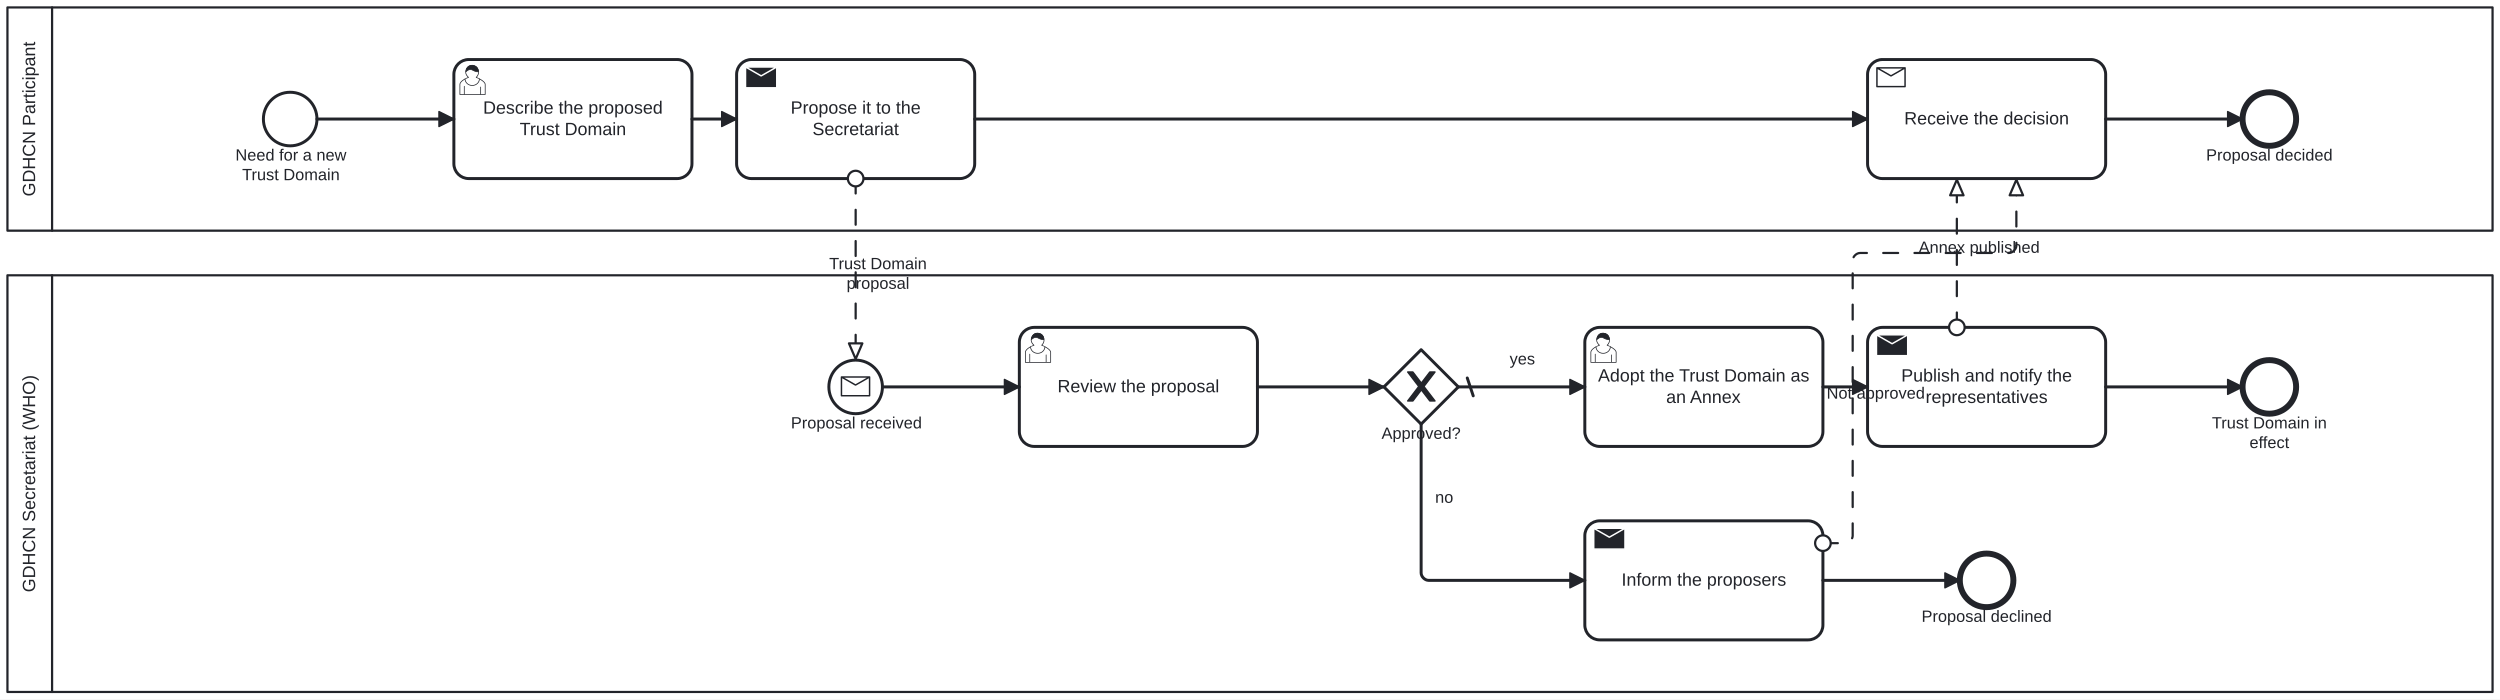
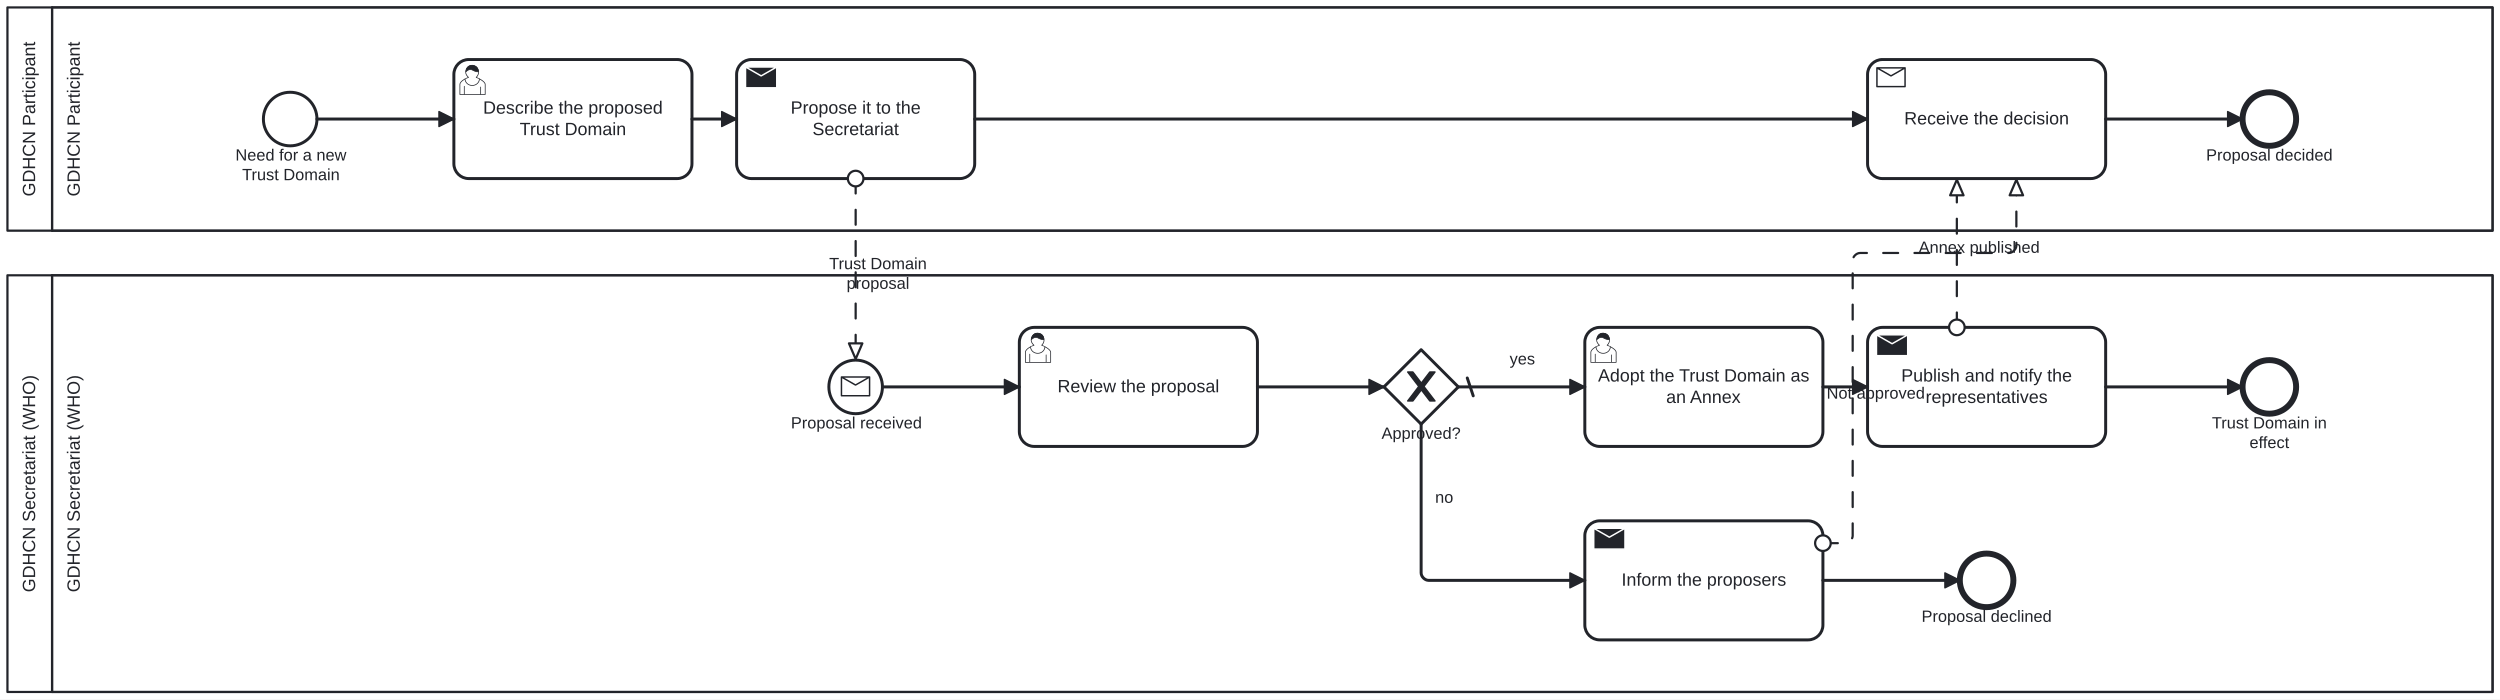
<svg xmlns="http://www.w3.org/2000/svg" width="100%" style="max-width:100%;height:auto" viewBox="115 55 1680 470" version="1.1">
  <rect x="115" y="55" width="1680" height="470" fill="#ffffff" />
  <g class="djs-group">
    <g class="djs-element djs-shape" data-element-id="Participant" style="display: block;" transform="matrix(1 0 0 1 120 60)">
      <g class="djs-visual">
        <rect x="0" y="0" width="1670" height="150" rx="0" ry="0" style="stroke-linecap: round; stroke-linejoin: round; stroke: rgb(34, 36, 42); stroke-width: 1.5px; fill: white; fill-opacity: 0.95;" />
        <path style="fill: none; stroke-linecap: round; stroke-linejoin: round; stroke: rgb(34, 36, 42); stroke-width: 1.5px;" d="M30,0L30,150" />
        <text lineHeight="1.2" class="djs-label" style="font-family: Arial, sans-serif; font-size: 12px; font-weight: normal; fill: rgb(34, 36, 42);" transform="matrix(-1.83697e-16 -1 1 -1.83697e-16 0 150)">
          <tspan x="22.986" y="18.6">GDHCN Participant</tspan>
        </text>
      </g>
      <rect class="djs-hit djs-hit-all" x="0" y="0" width="1670" height="150" style="fill: none; stroke-opacity: 0; stroke: white; stroke-width: 15px;" />
    </g>
    <g class="djs-children">
      <g class="djs-group">
+         <g class="djs-element djs-shape" data-element-id="Participant.Lane" style="display: block;" transform="matrix(1 0 0 1 150 60)">
+           <g class="djs-visual">
+             <rect x="0" y="0" width="1640" height="150" rx="0" ry="0" style="stroke-linecap: round; stroke-linejoin: round; stroke: rgb(34, 36, 42); stroke-width: 1.5px; fill: white; fill-opacity: 0.25;" />
+             <text lineHeight="1.2" class="djs-label" style="font-family: Arial, sans-serif; font-size: 12px; font-weight: normal; fill: rgb(34, 36, 42);" transform="matrix(-1.83697e-16 -1 1 -1.83697e-16 0 150)">
+               <tspan x="22.986" y="18.6">GDHCN Participant</tspan>
+             </text>
+           </g>
+           <rect class="djs-hit djs-hit-all" x="0" y="0" width="1640" height="150" style="fill: none; stroke-opacity: 0; stroke: white; stroke-width: 15px;" />
+         </g>
+       </g>
+       <g class="djs-group">
        <g class="djs-element djs-shape" data-element-id="TP.Start" style="display: block;" transform="matrix(1 0 0 1 292 117)">
          <g class="djs-visual">
            <circle cx="18" cy="18" r="18" style="stroke-linecap: round; stroke-linejoin: round; stroke: rgb(34, 36, 42); stroke-width: 2px; fill: white; fill-opacity: 0.95;" />
          </g>
          <rect class="djs-hit djs-hit-all" x="0" y="0" width="36" height="36" style="fill: none; stroke-opacity: 0; stroke: white; stroke-width: 15px;" />
        </g>
      </g>
      <g class="djs-group">
        <g class="djs-element djs-shape" data-element-id="TP.Start_label" style="display: block;" transform="matrix(1 0 0 1 273 153)">
          <g class="djs-visual">
            <text lineHeight="1.2" class="djs-label" style="font-family: Arial, sans-serif; font-size: 11px; font-weight: normal; fill: rgb(34, 36, 42);">
              <tspan x="0.2" y="9.9">Need for a new</tspan>
              <tspan x="4.696" y="23.1">Trust Domain</tspan>
            </text>
          </g>
          <rect class="djs-hit djs-hit-all" x="0" y="0" width="75" height="27" style="fill: none; stroke-opacity: 0; stroke: white; stroke-width: 15px;" />
        </g>
      </g>
      <g class="djs-group">
        <g class="djs-element djs-shape" data-element-id="TP.Draft" style="display: block;" transform="matrix(1 0 0 1 420 95)">
          <g class="djs-visual">
            <rect x="0" y="0" width="160" height="80" rx="10" ry="10" style="stroke-linecap: round; stroke-linejoin: round; stroke: rgb(34, 36, 42); stroke-width: 2px; fill: white; fill-opacity: 0.95;" />
            <text lineHeight="1.2" class="djs-label" style="font-family: Arial, sans-serif; font-size: 12px; font-weight: normal; fill: rgb(34, 36, 42);">
              <tspan x="19.631" y="36.4">Describe the proposed </tspan>
              <tspan x="44.214" y="50.8">Trust Domain</tspan>
            </text>
            <path d="m 15,12 c 0.909,-0.845 1.594,-2.049 1.594,-3.385 0,-2.554 -1.805,-4.622 -4.357,-4.622 -2.552,0 -4.288,2.068 -4.288,4.622 0,1.348 0.974,2.562 1.896,3.405 -0.529,0.187 -5.669,2.097 -5.794,4.756 v 6.718 h 17 v -6.718 c 0,-2.298 -5.528,-4.595 -6.051,-4.776 zm -8,6 l 0,5.5 m 11,0 l 0,-5" style="fill: white; stroke-linecap: round; stroke-linejoin: round; stroke: rgb(34, 36, 42); stroke-width: 0.5px;" />
            <path d="m 15,12 m 2.162,1.009 c 0,2.447 -2.158,4.431 -4.821,4.431 -2.665,0 -4.822,-1.981 -4.822,-4.431 " style="fill: white; stroke-linecap: round; stroke-linejoin: round; stroke: rgb(34, 36, 42); stroke-width: 0.5px;" />
            <path d="m 15,12 m -6.9,-3.80 c 0,0 2.251,-2.358 4.274,-1.177 2.024,1.181 4.221,1.537 4.124,0.965 -0.098,-0.57 -0.117,-3.791 -4.191,-4.136 -3.575,0.001 -4.208,3.367 -4.207,4.348 z" style="fill: rgb(34, 36, 42); stroke-linecap: round; stroke-linejoin: round; stroke: rgb(34, 36, 42); stroke-width: 0.5px;" />
          </g>
          <rect class="djs-hit djs-hit-all" x="0" y="0" width="160" height="80" style="fill: none; stroke-opacity: 0; stroke: white; stroke-width: 15px;" />
        </g>
      </g>
      <g class="djs-group">
        <g class="djs-element djs-shape" data-element-id="TP.Send" style="display: block;" transform="matrix(1 0 0 1 610 95)">
          <g class="djs-visual">
            <rect x="0" y="0" width="160" height="80" rx="10" ry="10" style="stroke-linecap: round; stroke-linejoin: round; stroke: rgb(34, 36, 42); stroke-width: 2px; fill: white; fill-opacity: 0.95;" />
            <text lineHeight="1.2" class="djs-label" style="font-family: Arial, sans-serif; font-size: 12px; font-weight: normal; fill: rgb(34, 36, 42);">
              <tspan x="36.307" y="36.4">Propose it to the </tspan>
              <tspan x="50.987" y="50.8">Secretariat</tspan>
            </text>
            <path d="m 5.985,4.998 l 0,14 l 21,0 l 0,-14 z l 10.5,6 l 10.5,-6" style="fill: rgb(34, 36, 42); stroke-linecap: round; stroke-linejoin: round; stroke: white; stroke-width: 1px;" />
          </g>
          <rect class="djs-hit djs-hit-all" x="0" y="0" width="160" height="80" style="fill: none; stroke-opacity: 0; stroke: white; stroke-width: 15px;" />
        </g>
      </g>
      <g class="djs-group">
        <g class="djs-element djs-shape" data-element-id="TP.Recv" style="display: block;" transform="matrix(1 0 0 1 1370 95)">
          <g class="djs-visual">
            <rect x="0" y="0" width="160" height="80" rx="10" ry="10" style="stroke-linecap: round; stroke-linejoin: round; stroke: rgb(34, 36, 42); stroke-width: 2px; fill: white; fill-opacity: 0.95;" />
            <text lineHeight="1.2" class="djs-label" style="font-family: Arial, sans-serif; font-size: 12px; font-weight: normal; fill: rgb(34, 36, 42);">
              <tspan x="24.635" y="43.6">Receive the decision</tspan>
            </text>
            <path d="m 6.3,5.6 l 0,12.6 l 18.9,0 l 0,-12.6 z l 9.45,5.4 l 9.45,-5.4" style="fill: white; stroke-linecap: round; stroke-linejoin: round; stroke: rgb(34, 36, 42); stroke-width: 1px;" />
          </g>
          <rect class="djs-hit djs-hit-all" x="0" y="0" width="160" height="80" style="fill: none; stroke-opacity: 0; stroke: white; stroke-width: 15px;" />
        </g>
      </g>
      <g class="djs-group">
        <g class="djs-element djs-shape" data-element-id="TP.End" style="display: block;" transform="matrix(1 0 0 1 1622 117)">
          <g class="djs-visual">
            <circle cx="18" cy="18" r="18" style="stroke-linecap: round; stroke-linejoin: round; stroke: rgb(34, 36, 42); stroke-width: 4px; fill: white; fill-opacity: 0.95;" />
          </g>
          <rect class="djs-hit djs-hit-all" x="0" y="0" width="36" height="36" style="fill: none; stroke-opacity: 0; stroke: white; stroke-width: 15px;" />
        </g>
      </g>
      <g class="djs-group">
        <g class="djs-element djs-shape" data-element-id="TP.End_label" style="display: block;" transform="matrix(1 0 0 1 1597 153)">
          <g class="djs-visual">
            <text lineHeight="1.2" class="djs-label" style="font-family: Arial, sans-serif; font-size: 11px; font-weight: normal; fill: rgb(34, 36, 42);">
              <tspan x="0.499" y="9.9">Proposal decided</tspan>
            </text>
          </g>
          <rect class="djs-hit djs-hit-all" x="0" y="0" width="86" height="14" style="fill: none; stroke-opacity: 0; stroke: white; stroke-width: 15px;" />
        </g>
      </g>
      <g class="djs-group">
        <g class="djs-element djs-connection" data-element-id="Flow_82" style="display: block;">
          <g class="djs-visual">
            <defs>
              <marker id="bpmn-marker-1" viewBox="0 0 20 20" refX="11" refY="10" markerWidth="10" markerHeight="10" orient="auto">
                <path d="M 1 5 L 11 10 L 1 15 Z" style="stroke-linecap: round; stroke-linejoin: round; stroke: rgb(34, 36, 42); stroke-width: 1px; fill: rgb(34, 36, 42);" />
              </marker>
            </defs>
            <path data-corner-radius="5" style="fill: none; stroke-linecap: round; stroke-linejoin: round; stroke: rgb(34, 36, 42); stroke-width: 2px; marker-end: url('#bpmn-marker-1');" d="M328,135L420,135" />
          </g>
          <path d="M328,135L420,135" class="djs-hit djs-hit-stroke" style="fill: none; stroke-opacity: 0; stroke: white; stroke-width: 15px;" />
        </g>
      </g>
      <g class="djs-group">
        <g class="djs-element djs-connection" data-element-id="Flow_83" style="display: block;">
          <g class="djs-visual">
            <defs>
              <marker id="bpmn-marker-2" viewBox="0 0 20 20" refX="11" refY="10" markerWidth="10" markerHeight="10" orient="auto">
                <path d="M 1 5 L 11 10 L 1 15 Z" style="stroke-linecap: round; stroke-linejoin: round; stroke: rgb(34, 36, 42); stroke-width: 1px; fill: rgb(34, 36, 42);" />
              </marker>
            </defs>
            <path data-corner-radius="5" style="fill: none; stroke-linecap: round; stroke-linejoin: round; stroke: rgb(34, 36, 42); stroke-width: 2px; marker-end: url('#bpmn-marker-2');" d="M580,135L610,135" />
          </g>
          <path d="M580,135L610,135" class="djs-hit djs-hit-stroke" style="fill: none; stroke-opacity: 0; stroke: white; stroke-width: 15px;" />
        </g>
      </g>
      <g class="djs-group">
        <g class="djs-element djs-connection" data-element-id="Flow_84" style="display: block;">
          <g class="djs-visual">
            <defs>
              <marker id="bpmn-marker-3" viewBox="0 0 20 20" refX="11" refY="10" markerWidth="10" markerHeight="10" orient="auto">
                <path d="M 1 5 L 11 10 L 1 15 Z" style="stroke-linecap: round; stroke-linejoin: round; stroke: rgb(34, 36, 42); stroke-width: 1px; fill: rgb(34, 36, 42);" />
              </marker>
            </defs>
            <path data-corner-radius="5" style="fill: none; stroke-linecap: round; stroke-linejoin: round; stroke: rgb(34, 36, 42); stroke-width: 2px; marker-end: url('#bpmn-marker-3');" d="M770,135L1370,135" />
          </g>
          <path d="M770,135L1370,135" class="djs-hit djs-hit-stroke" style="fill: none; stroke-opacity: 0; stroke: white; stroke-width: 15px;" />
        </g>
      </g>
      <g class="djs-group">
        <g class="djs-element djs-connection" data-element-id="Flow_85" style="display: block;">
          <g class="djs-visual">
            <defs>
              <marker id="bpmn-marker-4" viewBox="0 0 20 20" refX="11" refY="10" markerWidth="10" markerHeight="10" orient="auto">
                <path d="M 1 5 L 11 10 L 1 15 Z" style="stroke-linecap: round; stroke-linejoin: round; stroke: rgb(34, 36, 42); stroke-width: 1px; fill: rgb(34, 36, 42);" />
              </marker>
            </defs>
            <path data-corner-radius="5" style="fill: none; stroke-linecap: round; stroke-linejoin: round; stroke: rgb(34, 36, 42); stroke-width: 2px; marker-end: url('#bpmn-marker-4');" d="M1530,135L1622,135" />
          </g>
          <path d="M1530,135L1622,135" class="djs-hit djs-hit-stroke" style="fill: none; stroke-opacity: 0; stroke: white; stroke-width: 15px;" />
        </g>
      </g>
    </g>
  </g>
  <g class="djs-group">
    <g class="djs-element djs-shape" data-element-id="Secretariat" style="display: block;" transform="matrix(1 0 0 1 120 240)">
      <g class="djs-visual">
        <rect x="0" y="0" width="1670" height="280" rx="0" ry="0" style="stroke-linecap: round; stroke-linejoin: round; stroke: rgb(34, 36, 42); stroke-width: 1.5px; fill: white; fill-opacity: 0.95;" />
        <path style="fill: none; stroke-linecap: round; stroke-linejoin: round; stroke: rgb(34, 36, 42); stroke-width: 1.5px;" d="M30,0L30,280" />
        <text lineHeight="1.2" class="djs-label" style="font-family: Arial, sans-serif; font-size: 12px; font-weight: normal; fill: rgb(34, 36, 42);" transform="matrix(-1.83697e-16 -1 1 -1.83697e-16 0 280)">
          <tspan x="66.995" y="18.6">GDHCN Secretariat (WHO)</tspan>
        </text>
      </g>
      <rect class="djs-hit djs-hit-all" x="0" y="0" width="1670" height="280" style="fill: none; stroke-opacity: 0; stroke: white; stroke-width: 15px;" />
    </g>
    <g class="djs-children">
+       <g class="djs-group">
+         <g class="djs-element djs-shape" data-element-id="Secretariat.Lane" style="display: block;" transform="matrix(1 0 0 1 150 240)">
+           <g class="djs-visual">
+             <rect x="0" y="0" width="1640" height="280" rx="0" ry="0" style="stroke-linecap: round; stroke-linejoin: round; stroke: rgb(34, 36, 42); stroke-width: 1.5px; fill: white; fill-opacity: 0.25;" />
+             <text lineHeight="1.2" class="djs-label" style="font-family: Arial, sans-serif; font-size: 12px; font-weight: normal; fill: rgb(34, 36, 42);" transform="matrix(-1.83697e-16 -1 1 -1.83697e-16 0 280)">
+               <tspan x="66.995" y="18.6">GDHCN Secretariat (WHO)</tspan>
+             </text>
+           </g>
+           <rect class="djs-hit djs-hit-all" x="0" y="0" width="1640" height="280" style="fill: none; stroke-opacity: 0; stroke: white; stroke-width: 15px;" />
+         </g>
+       </g>
      <g class="djs-group">
        <g class="djs-element djs-shape" data-element-id="TS.Start" style="display: block;" transform="matrix(1 0 0 1 672 297)">
          <g class="djs-visual">
            <circle cx="18" cy="18" r="18" style="stroke-linecap: round; stroke-linejoin: round; stroke: rgb(34, 36, 42); stroke-width: 2px; fill: white; fill-opacity: 0.95;" />
            <path d="m 8.46,11.34 l 0,12.6 l 18.9,0 l 0,-12.6 z l 9.45,5.4 l 9.45,-5.4" style="fill: white; stroke-linecap: round; stroke-linejoin: round; stroke: rgb(34, 36, 42); stroke-width: 1px;" />
          </g>
          <rect class="djs-hit djs-hit-all" x="0" y="0" width="36" height="36" style="fill: none; stroke-opacity: 0; stroke: white; stroke-width: 15px;" />
        </g>
      </g>
      <g class="djs-group">
        <g class="djs-element djs-shape" data-element-id="TS.Start_label" style="display: block;" transform="matrix(1 0 0 1 646 333)">
          <g class="djs-visual">
            <text lineHeight="1.2" class="djs-label" style="font-family: Arial, sans-serif; font-size: 11px; font-weight: normal; fill: rgb(34, 36, 42);">
              <tspan x="0.476" y="9.9">Proposal received</tspan>
            </text>
          </g>
          <rect class="djs-hit djs-hit-all" x="0" y="0" width="89" height="14" style="fill: none; stroke-opacity: 0; stroke: white; stroke-width: 15px;" />
        </g>
      </g>
      <g class="djs-group">
        <g class="djs-element djs-shape" data-element-id="TS.Advise" style="display: block;" transform="matrix(1 0 0 1 800 275)">
          <g class="djs-visual">
            <rect x="0" y="0" width="160" height="80" rx="10" ry="10" style="stroke-linecap: round; stroke-linejoin: round; stroke: rgb(34, 36, 42); stroke-width: 2px; fill: white; fill-opacity: 0.95;" />
            <text lineHeight="1.2" class="djs-label" style="font-family: Arial, sans-serif; font-size: 12px; font-weight: normal; fill: rgb(34, 36, 42);">
              <tspan x="25.637" y="43.6">Review the proposal</tspan>
            </text>
            <path d="m 15,12 c 0.909,-0.845 1.594,-2.049 1.594,-3.385 0,-2.554 -1.805,-4.622 -4.357,-4.622 -2.552,0 -4.288,2.068 -4.288,4.622 0,1.348 0.974,2.562 1.896,3.405 -0.529,0.187 -5.669,2.097 -5.794,4.756 v 6.718 h 17 v -6.718 c 0,-2.298 -5.528,-4.595 -6.051,-4.776 zm -8,6 l 0,5.5 m 11,0 l 0,-5" style="fill: white; stroke-linecap: round; stroke-linejoin: round; stroke: rgb(34, 36, 42); stroke-width: 0.5px;" />
            <path d="m 15,12 m 2.162,1.009 c 0,2.447 -2.158,4.431 -4.821,4.431 -2.665,0 -4.822,-1.981 -4.822,-4.431 " style="fill: white; stroke-linecap: round; stroke-linejoin: round; stroke: rgb(34, 36, 42); stroke-width: 0.5px;" />
            <path d="m 15,12 m -6.9,-3.80 c 0,0 2.251,-2.358 4.274,-1.177 2.024,1.181 4.221,1.537 4.124,0.965 -0.098,-0.57 -0.117,-3.791 -4.191,-4.136 -3.575,0.001 -4.208,3.367 -4.207,4.348 z" style="fill: rgb(34, 36, 42); stroke-linecap: round; stroke-linejoin: round; stroke: rgb(34, 36, 42); stroke-width: 0.5px;" />
          </g>
          <rect class="djs-hit djs-hit-all" x="0" y="0" width="160" height="80" style="fill: none; stroke-opacity: 0; stroke: white; stroke-width: 15px;" />
        </g>
      </g>
      <g class="djs-group">
        <g class="djs-element djs-shape" data-element-id="TS.Ok" style="display: block;" transform="matrix(1 0 0 1 1045 290)">
          <g class="djs-visual">
            <polygon points="25,0 50,25 25,50 0,25" style="stroke-linecap: round; stroke-linejoin: round; stroke: rgb(34, 36, 42); stroke-width: 2px; fill: white; fill-opacity: 0.95;" />
            <path d="m 16,15 7.429,9.714 -7.429,9.714 3.429,0 5.714,-7.464 5.714,7.464 3.429,0 -7.429,-9.714 7.429,-9.714 -3.429,0 -5.714,7.464 -5.714,-7.464 -3.429,0 z" style="fill: rgb(34, 36, 42); stroke-linecap: round; stroke-linejoin: round; stroke: rgb(34, 36, 42); stroke-width: 1px;" />
          </g>
          <rect class="djs-hit djs-hit-all" x="0" y="0" width="50" height="50" style="fill: none; stroke-opacity: 0; stroke: white; stroke-width: 15px;" />
        </g>
      </g>
      <g class="djs-group">
        <g class="djs-element djs-shape" data-element-id="TS.Ok_label" style="display: block;" transform="matrix(1 0 0 1 1043 340)">
          <g class="djs-visual">
            <text lineHeight="1.2" class="djs-label" style="font-family: Arial, sans-serif; font-size: 11px; font-weight: normal; fill: rgb(34, 36, 42);">
              <tspan x="0.397" y="9.9">Approved?</tspan>
            </text>
          </g>
          <rect class="djs-hit djs-hit-all" x="0" y="0" width="54" height="14" style="fill: none; stroke-opacity: 0; stroke: white; stroke-width: 15px;" />
        </g>
      </g>
      <g class="djs-group">
        <g class="djs-element djs-shape" data-element-id="TS.Annex" style="display: block;" transform="matrix(1 0 0 1 1180 275)">
          <g class="djs-visual">
            <rect x="0" y="0" width="160" height="80" rx="10" ry="10" style="stroke-linecap: round; stroke-linejoin: round; stroke: rgb(34, 36, 42); stroke-width: 2px; fill: white; fill-opacity: 0.95;" />
            <text lineHeight="1.2" class="djs-label" style="font-family: Arial, sans-serif; font-size: 12px; font-weight: normal; fill: rgb(34, 36, 42);">
              <tspan x="8.855" y="36.4">Adopt the Trust Domain as</tspan>
              <tspan x="54.646" y="50.8">an Annex</tspan>
            </text>
            <path d="m 15,12 c 0.909,-0.845 1.594,-2.049 1.594,-3.385 0,-2.554 -1.805,-4.622 -4.357,-4.622 -2.552,0 -4.288,2.068 -4.288,4.622 0,1.348 0.974,2.562 1.896,3.405 -0.529,0.187 -5.669,2.097 -5.794,4.756 v 6.718 h 17 v -6.718 c 0,-2.298 -5.528,-4.595 -6.051,-4.776 zm -8,6 l 0,5.5 m 11,0 l 0,-5" style="fill: white; stroke-linecap: round; stroke-linejoin: round; stroke: rgb(34, 36, 42); stroke-width: 0.5px;" />
            <path d="m 15,12 m 2.162,1.009 c 0,2.447 -2.158,4.431 -4.821,4.431 -2.665,0 -4.822,-1.981 -4.822,-4.431 " style="fill: white; stroke-linecap: round; stroke-linejoin: round; stroke: rgb(34, 36, 42); stroke-width: 0.5px;" />
            <path d="m 15,12 m -6.9,-3.80 c 0,0 2.251,-2.358 4.274,-1.177 2.024,1.181 4.221,1.537 4.124,0.965 -0.098,-0.57 -0.117,-3.791 -4.191,-4.136 -3.575,0.001 -4.208,3.367 -4.207,4.348 z" style="fill: rgb(34, 36, 42); stroke-linecap: round; stroke-linejoin: round; stroke: rgb(34, 36, 42); stroke-width: 0.5px;" />
          </g>
          <rect class="djs-hit djs-hit-all" x="0" y="0" width="160" height="80" style="fill: none; stroke-opacity: 0; stroke: white; stroke-width: 15px;" />
        </g>
      </g>
      <g class="djs-group">
        <g class="djs-element djs-shape" data-element-id="TS.Publish" style="display: block;" transform="matrix(1 0 0 1 1370 275)">
          <g class="djs-visual">
            <rect x="0" y="0" width="160" height="80" rx="10" ry="10" style="stroke-linecap: round; stroke-linejoin: round; stroke: rgb(34, 36, 42); stroke-width: 2px; fill: white; fill-opacity: 0.95;" />
            <text lineHeight="1.2" class="djs-label" style="font-family: Arial, sans-serif; font-size: 12px; font-weight: normal; fill: rgb(34, 36, 42);">
              <tspan x="22.628" y="36.4">Publish and notify the </tspan>
              <tspan x="38.979" y="50.8">representatives</tspan>
            </text>
            <path d="m 5.985,4.998 l 0,14 l 21,0 l 0,-14 z l 10.5,6 l 10.5,-6" style="fill: rgb(34, 36, 42); stroke-linecap: round; stroke-linejoin: round; stroke: white; stroke-width: 1px;" />
          </g>
          <rect class="djs-hit djs-hit-all" x="0" y="0" width="160" height="80" style="fill: none; stroke-opacity: 0; stroke: white; stroke-width: 15px;" />
        </g>
      </g>
      <g class="djs-group">
        <g class="djs-element djs-shape" data-element-id="TS.No" style="display: block;" transform="matrix(1 0 0 1 1180 405)">
          <g class="djs-visual">
            <rect x="0" y="0" width="160" height="80" rx="10" ry="10" style="stroke-linecap: round; stroke-linejoin: round; stroke: rgb(34, 36, 42); stroke-width: 2px; fill: white; fill-opacity: 0.95;" />
            <text lineHeight="1.2" class="djs-label" style="font-family: Arial, sans-serif; font-size: 12px; font-weight: normal; fill: rgb(34, 36, 42);">
              <tspan x="24.641" y="43.6">Inform the proposers</tspan>
            </text>
            <path d="m 5.985,4.998 l 0,14 l 21,0 l 0,-14 z l 10.5,6 l 10.5,-6" style="fill: rgb(34, 36, 42); stroke-linecap: round; stroke-linejoin: round; stroke: white; stroke-width: 1px;" />
          </g>
          <rect class="djs-hit djs-hit-all" x="0" y="0" width="160" height="80" style="fill: none; stroke-opacity: 0; stroke: white; stroke-width: 15px;" />
        </g>
      </g>
      <g class="djs-group">
        <g class="djs-element djs-shape" data-element-id="TS.End" style="display: block;" transform="matrix(1 0 0 1 1622 297)">
          <g class="djs-visual">
            <circle cx="18" cy="18" r="18" style="stroke-linecap: round; stroke-linejoin: round; stroke: rgb(34, 36, 42); stroke-width: 4px; fill: white; fill-opacity: 0.95;" />
          </g>
          <rect class="djs-hit djs-hit-all" x="0" y="0" width="36" height="36" style="fill: none; stroke-opacity: 0; stroke: white; stroke-width: 15px;" />
        </g>
      </g>
      <g class="djs-group">
        <g class="djs-element djs-shape" data-element-id="TS.End_label" style="display: block;" transform="matrix(1 0 0 1 1601 333)">
          <g class="djs-visual">
            <text lineHeight="1.2" class="djs-label" style="font-family: Arial, sans-serif; font-size: 11px; font-weight: normal; fill: rgb(34, 36, 42);">
              <tspan x="0.387" y="9.9">Trust Domain in </tspan>
              <tspan x="25.647" y="23.1">effect</tspan>
            </text>
          </g>
          <rect class="djs-hit djs-hit-all" x="0" y="0" width="78" height="27" style="fill: none; stroke-opacity: 0; stroke: white; stroke-width: 15px;" />
        </g>
      </g>
      <g class="djs-group">
        <g class="djs-element djs-shape" data-element-id="TS.EndNo" style="display: block;" transform="matrix(1 0 0 1 1432 427)">
          <g class="djs-visual">
            <circle cx="18" cy="18" r="18" style="stroke-linecap: round; stroke-linejoin: round; stroke: rgb(34, 36, 42); stroke-width: 4px; fill: white; fill-opacity: 0.95;" />
          </g>
          <rect class="djs-hit djs-hit-all" x="0" y="0" width="36" height="36" style="fill: none; stroke-opacity: 0; stroke: white; stroke-width: 15px;" />
        </g>
      </g>
      <g class="djs-group">
        <g class="djs-element djs-shape" data-element-id="TS.EndNo_label" style="display: block;" transform="matrix(1 0 0 1 1406 463)">
          <g class="djs-visual">
            <text lineHeight="1.2" class="djs-label" style="font-family: Arial, sans-serif; font-size: 11px; font-weight: normal; fill: rgb(34, 36, 42);">
              <tspan x="0.277" y="9.9">Proposal declined</tspan>
            </text>
          </g>
          <rect class="djs-hit djs-hit-all" x="0" y="0" width="88" height="14" style="fill: none; stroke-opacity: 0; stroke: white; stroke-width: 15px;" />
        </g>
      </g>
      <g class="djs-group">
        <g class="djs-element djs-connection" data-element-id="Flow_86" style="display: block;">
          <g class="djs-visual">
            <defs>
              <marker id="bpmn-marker-5" viewBox="0 0 20 20" refX="11" refY="10" markerWidth="10" markerHeight="10" orient="auto">
                <path d="M 1 5 L 11 10 L 1 15 Z" style="stroke-linecap: round; stroke-linejoin: round; stroke: rgb(34, 36, 42); stroke-width: 1px; fill: rgb(34, 36, 42);" />
              </marker>
            </defs>
            <path data-corner-radius="5" style="fill: none; stroke-linecap: round; stroke-linejoin: round; stroke: rgb(34, 36, 42); stroke-width: 2px; marker-end: url('#bpmn-marker-5');" d="M708,315L800,315" />
          </g>
          <path d="M708,315L800,315" class="djs-hit djs-hit-stroke" style="fill: none; stroke-opacity: 0; stroke: white; stroke-width: 15px;" />
        </g>
      </g>
      <g class="djs-group">
        <g class="djs-element djs-connection" data-element-id="Flow_87" style="display: block;">
          <g class="djs-visual">
            <defs>
              <marker id="bpmn-marker-6" viewBox="0 0 20 20" refX="11" refY="10" markerWidth="10" markerHeight="10" orient="auto">
                <path d="M 1 5 L 11 10 L 1 15 Z" style="stroke-linecap: round; stroke-linejoin: round; stroke: rgb(34, 36, 42); stroke-width: 1px; fill: rgb(34, 36, 42);" />
              </marker>
            </defs>
            <path data-corner-radius="5" style="fill: none; stroke-linecap: round; stroke-linejoin: round; stroke: rgb(34, 36, 42); stroke-width: 2px; marker-end: url('#bpmn-marker-6');" d="M960,315L1045,315" />
          </g>
          <path d="M960,315L1045,315" class="djs-hit djs-hit-stroke" style="fill: none; stroke-opacity: 0; stroke: white; stroke-width: 15px;" />
        </g>
      </g>
      <g class="djs-group">
        <g class="djs-element djs-connection" data-element-id="Flow_TS_ok_yes" style="display: block;">
          <g class="djs-visual">
            <defs>
              <marker id="bpmn-marker-7" viewBox="0 0 20 20" refX="11" refY="10" markerWidth="10" markerHeight="10" orient="auto">
                <path d="M 1 5 L 11 10 L 1 15 Z" style="stroke-linecap: round; stroke-linejoin: round; stroke: rgb(34, 36, 42); stroke-width: 1px; fill: rgb(34, 36, 42);" />
              </marker>
              <marker id="bpmn-marker-8" viewBox="0 0 20 20" refX="0" refY="10" markerWidth="10" markerHeight="10" orient="auto">
                <path d="M 6 4 L 10 16" style="stroke-linecap: round; stroke-linejoin: round; stroke: rgb(34, 36, 42); stroke-width: 2px; fill: none;" />
              </marker>
            </defs>
            <path data-corner-radius="5" style="fill: none; stroke-linecap: round; stroke-linejoin: round; stroke: rgb(34, 36, 42); stroke-width: 2px; marker-end: url('#bpmn-marker-7'); marker-start: url('#bpmn-marker-8');" d="M1095,315L1180,315" />
          </g>
          <path d="M1095,315L1180,315" class="djs-hit djs-hit-stroke" style="fill: none; stroke-opacity: 0; stroke: white; stroke-width: 15px;" />
        </g>
      </g>
      <g class="djs-group">
        <g class="djs-element djs-shape" data-element-id="Flow_TS_ok_yes_label" style="display: block;" transform="matrix(1 0 0 1 1129 290)">
          <g class="djs-visual">
            <text lineHeight="1.2" class="djs-label" style="font-family: Arial, sans-serif; font-size: 11px; font-weight: normal; fill: rgb(34, 36, 42);">
              <tspan x="0.441" y="9.9">yes</tspan>
            </text>
          </g>
          <rect class="djs-hit djs-hit-all" x="0" y="0" width="18" height="14" style="fill: none; stroke-opacity: 0; stroke: white; stroke-width: 15px;" />
        </g>
      </g>
      <g class="djs-group">
        <g class="djs-element djs-connection" data-element-id="Flow_88" style="display: block;">
          <g class="djs-visual">
            <defs>
              <marker id="bpmn-marker-9" viewBox="0 0 20 20" refX="11" refY="10" markerWidth="10" markerHeight="10" orient="auto">
                <path d="M 1 5 L 11 10 L 1 15 Z" style="stroke-linecap: round; stroke-linejoin: round; stroke: rgb(34, 36, 42); stroke-width: 1px; fill: rgb(34, 36, 42);" />
              </marker>
            </defs>
            <path data-corner-radius="5" style="fill: none; stroke-linecap: round; stroke-linejoin: round; stroke: rgb(34, 36, 42); stroke-width: 2px; marker-end: url('#bpmn-marker-9');" d="M1340,315L1370,315" />
          </g>
          <path d="M1340,315L1370,315" class="djs-hit djs-hit-stroke" style="fill: none; stroke-opacity: 0; stroke: white; stroke-width: 15px;" />
        </g>
      </g>
      <g class="djs-group">
        <g class="djs-element djs-connection" data-element-id="Flow_89" style="display: block;">
          <g class="djs-visual">
            <defs>
              <marker id="bpmn-marker-10" viewBox="0 0 20 20" refX="11" refY="10" markerWidth="10" markerHeight="10" orient="auto">
                <path d="M 1 5 L 11 10 L 1 15 Z" style="stroke-linecap: round; stroke-linejoin: round; stroke: rgb(34, 36, 42); stroke-width: 1px; fill: rgb(34, 36, 42);" />
              </marker>
            </defs>
            <path data-corner-radius="5" style="fill: none; stroke-linecap: round; stroke-linejoin: round; stroke: rgb(34, 36, 42); stroke-width: 2px; marker-end: url('#bpmn-marker-10');" d="M1530,315L1622,315" />
          </g>
          <path d="M1530,315L1622,315" class="djs-hit djs-hit-stroke" style="fill: none; stroke-opacity: 0; stroke: white; stroke-width: 15px;" />
        </g>
      </g>
      <g class="djs-group">
        <g class="djs-element djs-connection" data-element-id="Flow_90" style="display: block;">
          <g class="djs-visual">
            <defs>
              <marker id="bpmn-marker-11" viewBox="0 0 20 20" refX="11" refY="10" markerWidth="10" markerHeight="10" orient="auto">
                <path d="M 1 5 L 11 10 L 1 15 Z" style="stroke-linecap: round; stroke-linejoin: round; stroke: rgb(34, 36, 42); stroke-width: 1px; fill: rgb(34, 36, 42);" />
              </marker>
            </defs>
            <path data-corner-radius="5" style="fill: none; stroke-linecap: round; stroke-linejoin: round; stroke: rgb(34, 36, 42); stroke-width: 2px; marker-end: url('#bpmn-marker-11');" d="M1070,340L1070,440C1070,442.5,1072.5,445,1075,445L1180,445" />
          </g>
          <path d="M1070,340L1070,445L1180,445" class="djs-hit djs-hit-stroke" style="fill: none; stroke-opacity: 0; stroke: white; stroke-width: 15px;" />
        </g>
      </g>
      <g class="djs-group">
        <g class="djs-element djs-shape" data-element-id="Flow_90_label" style="display: block;" transform="matrix(1 0 0 1 1079 383)">
          <g class="djs-visual">
            <text lineHeight="1.2" class="djs-label" style="font-family: Arial, sans-serif; font-size: 11px; font-weight: normal; fill: rgb(34, 36, 42);">
              <tspan x="0.382" y="9.9">no</tspan>
            </text>
          </g>
          <rect class="djs-hit djs-hit-all" x="0" y="0" width="13" height="14" style="fill: none; stroke-opacity: 0; stroke: white; stroke-width: 15px;" />
        </g>
      </g>
      <g class="djs-group">
        <g class="djs-element djs-connection" data-element-id="Flow_91" style="display: block;">
          <g class="djs-visual">
            <defs>
              <marker id="bpmn-marker-12" viewBox="0 0 20 20" refX="11" refY="10" markerWidth="10" markerHeight="10" orient="auto">
                <path d="M 1 5 L 11 10 L 1 15 Z" style="stroke-linecap: round; stroke-linejoin: round; stroke: rgb(34, 36, 42); stroke-width: 1px; fill: rgb(34, 36, 42);" />
              </marker>
            </defs>
            <path data-corner-radius="5" style="fill: none; stroke-linecap: round; stroke-linejoin: round; stroke: rgb(34, 36, 42); stroke-width: 2px; marker-end: url('#bpmn-marker-12');" d="M1340,445L1432,445" />
          </g>
          <path d="M1340,445L1432,445" class="djs-hit djs-hit-stroke" style="fill: none; stroke-opacity: 0; stroke: white; stroke-width: 15px;" />
        </g>
      </g>
    </g>
  </g>
  <g class="djs-group">
    <g class="djs-element djs-connection" data-element-id="Msg.TP" style="display: block;">
      <g class="djs-visual">
        <defs>
          <marker id="bpmn-marker-13" viewBox="0 0 20 20" refX="8.5" refY="5" markerWidth="20" markerHeight="20" orient="auto">
            <path d="m 1 5 l 0 -3 l 7 3 l -7 3 z" style="stroke-linecap: round; stroke-linejoin: round; stroke: rgb(34, 36, 42); stroke-width: 1px; fill: white; stroke-dasharray: 10000, 1;" />
          </marker>
          <marker id="bpmn-marker-14" viewBox="0 0 20 20" refX="6" refY="6" markerWidth="20" markerHeight="20" orient="auto">
            <circle cx="6" cy="6" r="3.5" style="stroke-linecap: round; stroke-linejoin: round; stroke: rgb(34, 36, 42); stroke-width: 1px; fill: white; stroke-dasharray: 10000, 1;" />
          </marker>
        </defs>
        <path data-corner-radius="5" style="fill: none; stroke-linecap: round; stroke-linejoin: round; stroke: rgb(34, 36, 42); stroke-width: 1.5px; marker-end: url('#bpmn-marker-13'); marker-start: url('#bpmn-marker-14'); stroke-dasharray: 10, 11;" d="M690,175L690,297" />
      </g>
      <path d="M690,175L690,297" class="djs-hit djs-hit-stroke" style="fill: none; stroke-opacity: 0; stroke: white; stroke-width: 15px;" />
    </g>
  </g>
  <g class="djs-group">
    <g class="djs-element djs-shape" data-element-id="Msg.TP_label" style="display: block;" transform="matrix(1 0 0 1 672 226)">
      <g class="djs-visual">
        <text lineHeight="1.2" class="djs-label" style="font-family: Arial, sans-serif; font-size: 11px; font-weight: normal; fill: rgb(34, 36, 42);">
          <tspan x="0.196" y="9.9">Trust Domain</tspan>
          <tspan x="11.902" y="23.1">proposal</tspan>
        </text>
      </g>
      <rect class="djs-hit djs-hit-all" x="0" y="0" width="66" height="27" style="fill: none; stroke-opacity: 0; stroke: white; stroke-width: 15px;" />
    </g>
  </g>
  <g class="djs-group">
    <g class="djs-element djs-connection" data-element-id="Msg.TP.Yes" style="display: block;">
      <g class="djs-visual">
        <defs>
          <marker id="bpmn-marker-15" viewBox="0 0 20 20" refX="8.5" refY="5" markerWidth="20" markerHeight="20" orient="auto">
            <path d="m 1 5 l 0 -3 l 7 3 l -7 3 z" style="stroke-linecap: round; stroke-linejoin: round; stroke: rgb(34, 36, 42); stroke-width: 1px; fill: white; stroke-dasharray: 10000, 1;" />
          </marker>
          <marker id="bpmn-marker-16" viewBox="0 0 20 20" refX="6" refY="6" markerWidth="20" markerHeight="20" orient="auto">
            <circle cx="6" cy="6" r="3.5" style="stroke-linecap: round; stroke-linejoin: round; stroke: rgb(34, 36, 42); stroke-width: 1px; fill: white; stroke-dasharray: 10000, 1;" />
          </marker>
        </defs>
        <path data-corner-radius="5" style="fill: none; stroke-linecap: round; stroke-linejoin: round; stroke: rgb(34, 36, 42); stroke-width: 1.5px; marker-end: url('#bpmn-marker-15'); marker-start: url('#bpmn-marker-16'); stroke-dasharray: 10, 11;" d="M1430,275L1430,175" />
      </g>
      <path d="M1430,275L1430,175" class="djs-hit djs-hit-stroke" style="fill: none; stroke-opacity: 0; stroke: white; stroke-width: 15px;" />
    </g>
  </g>
  <g class="djs-group">
    <g class="djs-element djs-shape" data-element-id="Msg.TP.Yes_label" style="display: block;" transform="matrix(1 0 0 1 1404 215)">
      <g class="djs-visual">
        <text lineHeight="1.2" class="djs-label" style="font-family: Arial, sans-serif; font-size: 11px; font-weight: normal; fill: rgb(34, 36, 42);">
          <tspan x="0.33" y="9.9">Annex published</tspan>
        </text>
      </g>
      <rect class="djs-hit djs-hit-all" x="0" y="0" width="82" height="14" style="fill: none; stroke-opacity: 0; stroke: white; stroke-width: 15px;" />
    </g>
  </g>
  <g class="djs-group">
    <g class="djs-element djs-connection" data-element-id="Msg.TP.No" style="display: block;">
      <g class="djs-visual">
        <defs>
          <marker id="bpmn-marker-17" viewBox="0 0 20 20" refX="8.5" refY="5" markerWidth="20" markerHeight="20" orient="auto">
            <path d="m 1 5 l 0 -3 l 7 3 l -7 3 z" style="stroke-linecap: round; stroke-linejoin: round; stroke: rgb(34, 36, 42); stroke-width: 1px; fill: white; stroke-dasharray: 10000, 1;" />
          </marker>
          <marker id="bpmn-marker-18" viewBox="0 0 20 20" refX="6" refY="6" markerWidth="20" markerHeight="20" orient="auto">
            <circle cx="6" cy="6" r="3.5" style="stroke-linecap: round; stroke-linejoin: round; stroke: rgb(34, 36, 42); stroke-width: 1px; fill: white; stroke-dasharray: 10000, 1;" />
          </marker>
        </defs>
        <path data-corner-radius="5" style="fill: none; stroke-linecap: round; stroke-linejoin: round; stroke: rgb(34, 36, 42); stroke-width: 1.5px; marker-end: url('#bpmn-marker-17'); marker-start: url('#bpmn-marker-18'); stroke-dasharray: 10, 11;" d="M1340,420L1355,420C1357.5,420,1360,417.5,1360,415L1360,230C1360,227.5,1362.5,225,1365,225L1465,225C1467.5,225,1470,222.5,1470,220L1470,175" />
      </g>
      <path d="M1340,420L1360,420L1360,225L1470,225L1470,175" class="djs-hit djs-hit-stroke" style="fill: none; stroke-opacity: 0; stroke: white; stroke-width: 15px;" />
    </g>
  </g>
  <g class="djs-group">
    <g class="djs-element djs-shape" data-element-id="Msg.TP.No_label" style="display: block;" transform="matrix(1 0 0 1 1342 313)">
      <g class="djs-visual">
        <text lineHeight="1.2" class="djs-label" style="font-family: Arial, sans-serif; font-size: 11px; font-weight: normal; fill: rgb(34, 36, 42);">
          <tspan x="0.479" y="9.9">Not approved</tspan>
        </text>
      </g>
      <rect class="djs-hit djs-hit-all" x="0" y="0" width="67" height="14" style="fill: none; stroke-opacity: 0; stroke: white; stroke-width: 15px;" />
    </g>
  </g>
</svg>
